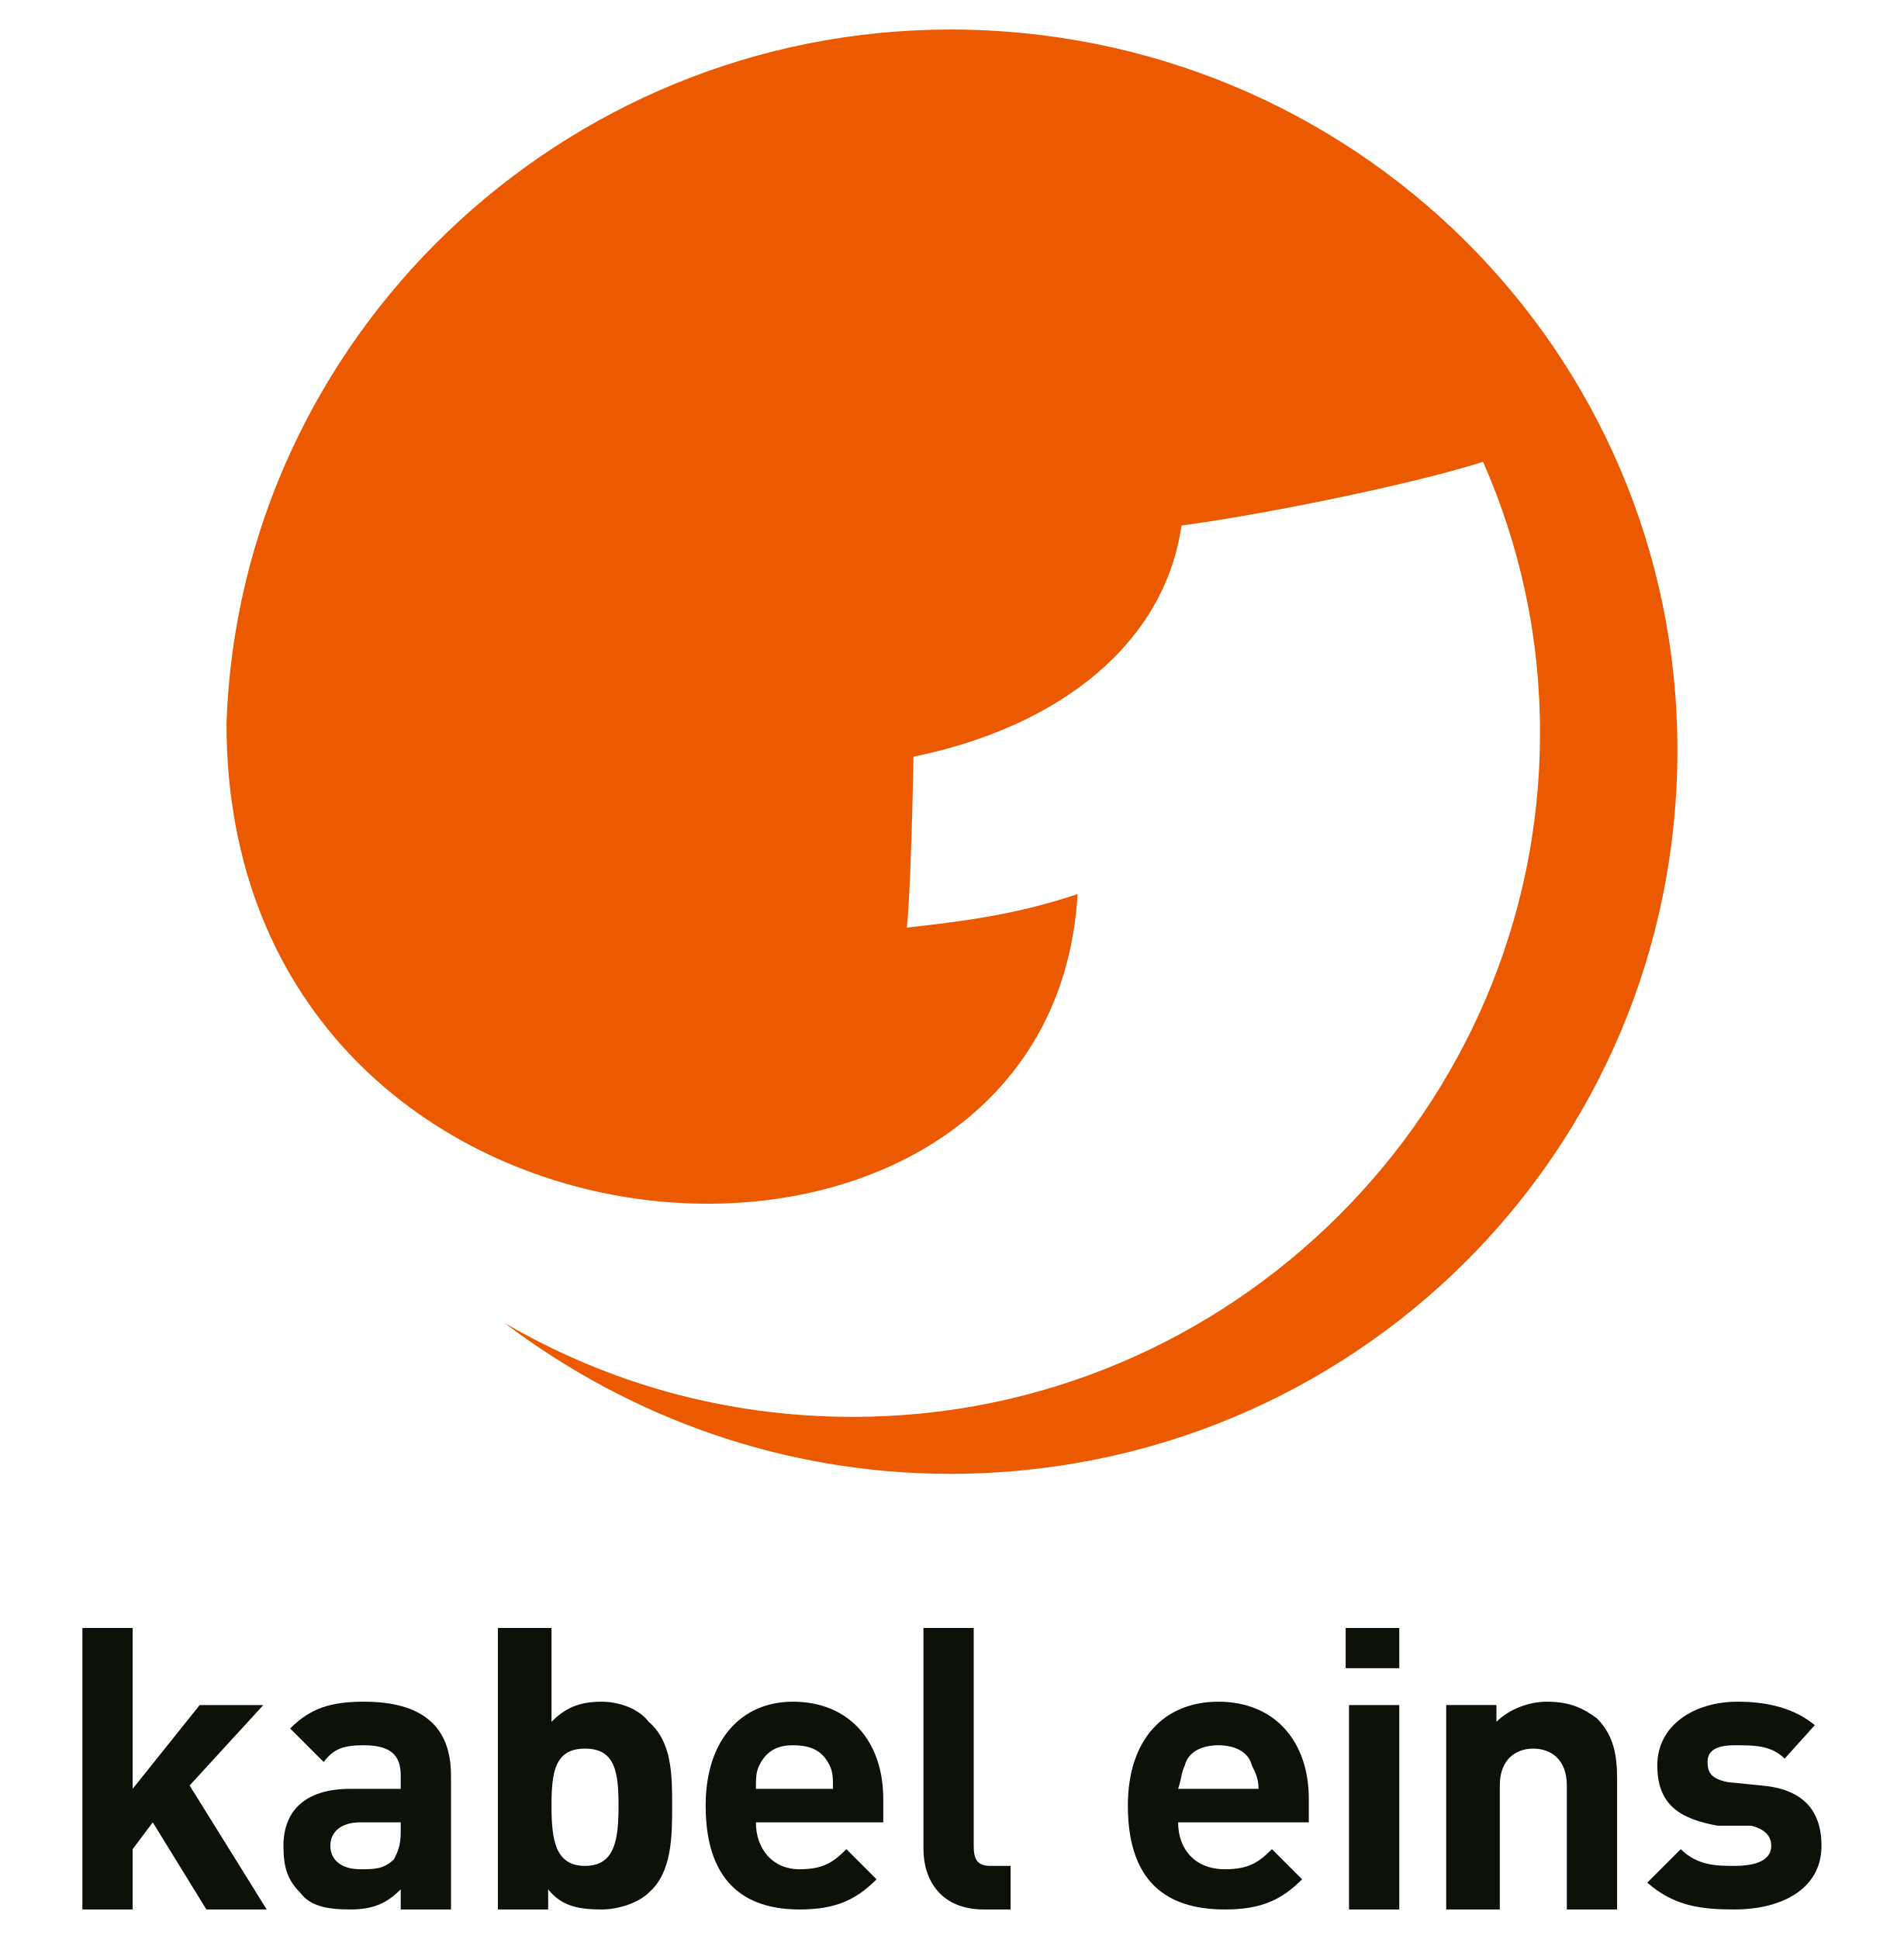
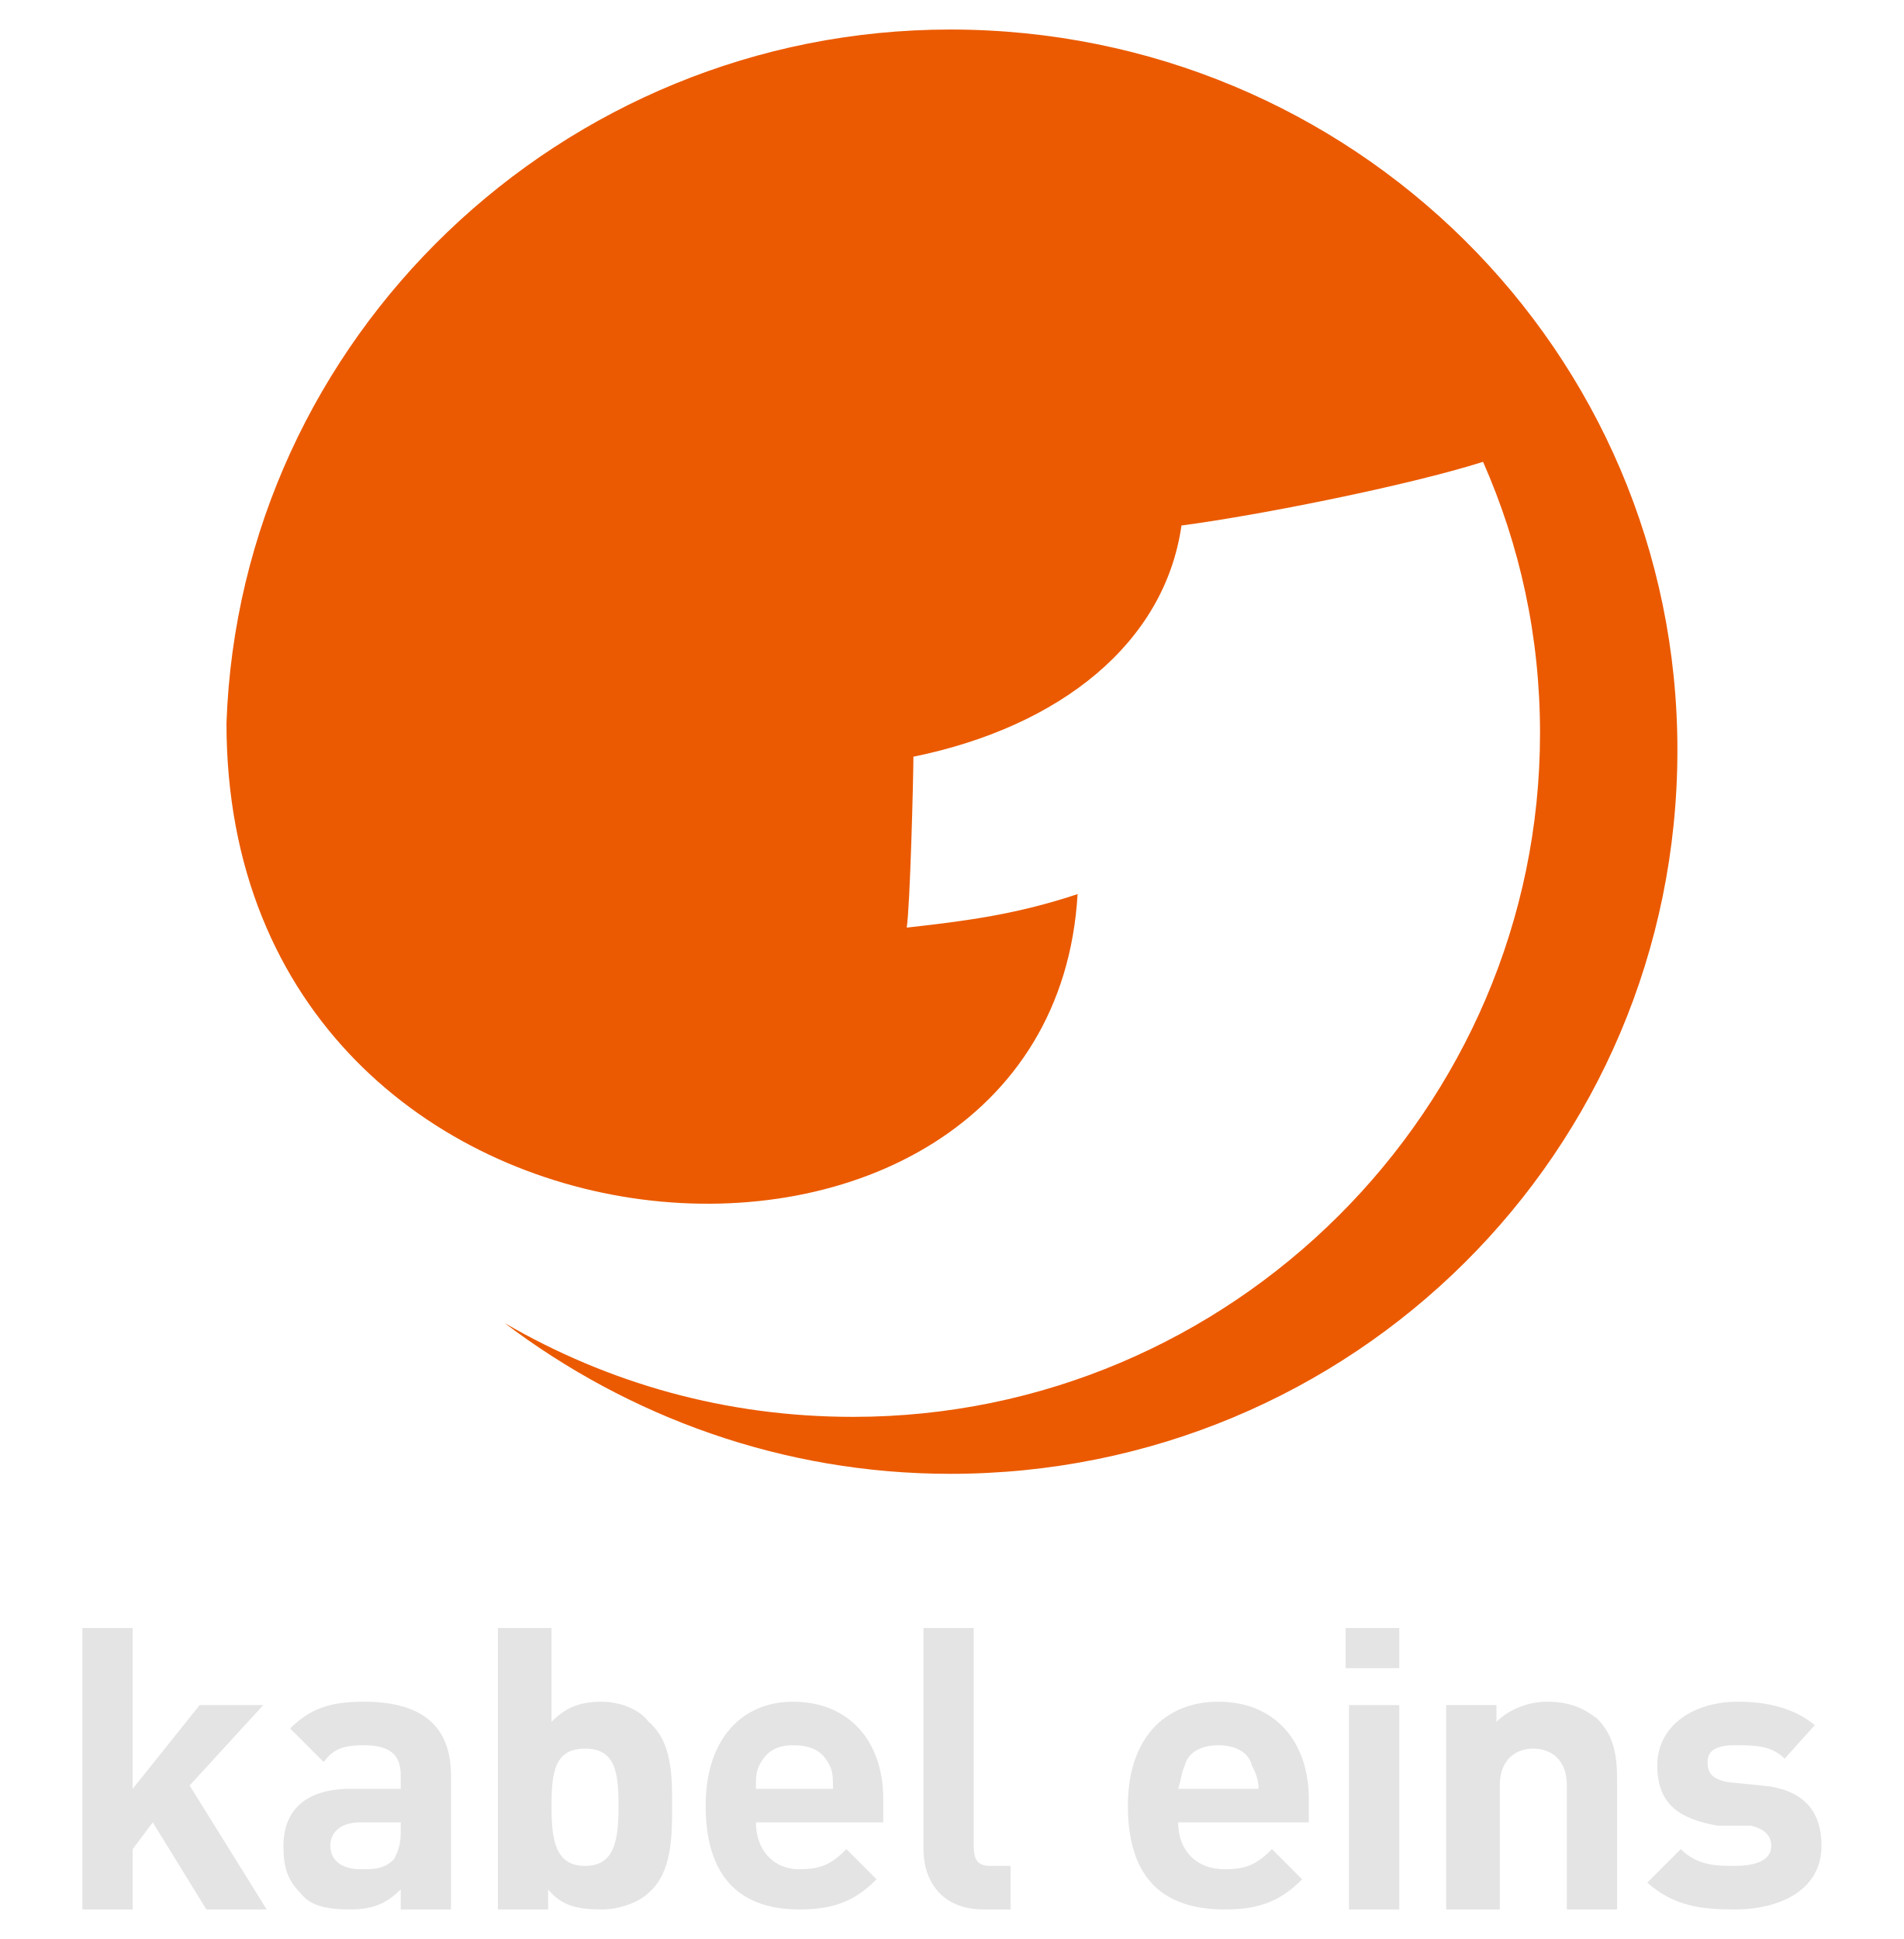
<svg xmlns="http://www.w3.org/2000/svg" version="1.0" width="578.02" height="588.65" id="svg1883">
-   <defs id="defs1885">
-   
-   
-  
-    
-    
-    
-    
-    
-    
-    
-    
-    
-    
-   </defs>
-   <g transform="translate(165.1167,-358.6742)" id="layer1">
-     <g id="g2100">
-       <g id="g2089">
-         <polygon points="19.606,222.717 14.364,214.199 12.398,216.82 12.398,222.717 7.484,222.717 7.484,195.198 12.398,195.198 12.398,210.923 18.951,202.733 25.175,202.733 17.968,210.596 25.503,222.717 19.606,222.717 " transform="matrix(3.105238,0,0,3.105238,-163.3412,246.7674)" style="fill:#0d1208" id="_138402184" />
-         <path d="M -43.456,911.906 L -55.664,911.906 C -61.768,911.906 -64.82,914.958 -64.82,919.028 C -64.82,923.097 -61.768,926.149 -55.664,926.149 C -51.595,926.149 -48.543,926.149 -45.491,923.097 C -44.473,921.062 -43.456,919.028 -43.456,914.958 L -43.456,911.906 L -43.456,911.906 z M -43.456,938.357 L -43.456,932.253 C -47.525,936.322 -51.595,938.357 -58.716,938.357 C -65.837,938.357 -70.924,937.339 -73.976,933.27 C -78.045,929.201 -79.062,925.132 -79.062,919.028 C -79.062,908.854 -72.958,901.733 -58.716,901.733 L -43.456,901.733 L -43.456,897.664 C -43.456,891.56 -46.508,888.508 -54.647,888.508 C -60.751,888.508 -63.802,889.525 -66.854,893.595 L -77.028,883.421 C -70.924,877.318 -64.82,875.283 -54.647,875.283 C -37.352,875.283 -28.196,882.404 -28.196,897.664 L -28.196,938.357 L -43.456,938.357 z " style="fill:#0d1208" id="_23114416" />
-         <path d="M 12.497,889.527 C 3.341,889.527 2.323,896.648 2.323,906.821 C 2.323,916.995 3.341,925.133 12.497,925.133 C 21.653,925.133 22.67,916.995 22.67,906.821 C 22.67,896.648 21.653,889.527 12.497,889.527 M 31.826,933.272 C 28.774,936.324 22.67,938.358 17.583,938.358 C 10.462,938.358 5.375,937.341 1.306,932.255 L 1.306,938.358 L -13.954,938.358 L -13.954,852.903 L 2.323,852.903 L 2.323,881.388 C 6.393,877.319 10.462,875.284 17.583,875.284 C 22.67,875.284 28.774,877.319 31.826,881.388 C 38.947,887.492 38.947,897.666 38.947,906.821 C 38.947,915.977 38.947,927.168 31.826,933.272 L 31.826,933.272 z " style="fill:#0d1208" id="_140267704" />
-         <path d="M 86.761,894.613 C 84.726,890.544 81.674,888.509 75.571,888.509 C 70.484,888.509 67.432,890.544 65.397,894.613 C 64.38,896.648 64.38,898.683 64.38,901.735 L 87.779,901.735 C 87.779,898.683 87.779,896.648 86.761,894.613 M 64.38,911.908 C 64.38,920.046 69.467,926.15 77.605,926.15 C 84.727,926.15 87.779,924.116 91.848,920.046 L 101.004,929.202 C 94.9,935.306 88.796,938.358 77.605,938.358 C 63.363,938.358 49.12,932.254 49.12,906.821 C 49.12,886.475 60.311,875.284 75.571,875.284 C 92.865,875.284 103.038,887.492 103.038,904.786 L 103.038,911.908 L 64.38,911.908 L 64.38,911.908 z " style="fill:#0d1208" id="_140805544" />
-         <path d="M 133.558,938.357 C 120.333,938.357 115.246,929.201 115.246,920.045 L 115.246,852.902 L 130.506,852.902 L 130.506,919.028 C 130.506,923.097 131.523,925.132 135.593,925.132 L 141.697,925.132 L 141.697,938.357 L 133.558,938.357 L 133.558,938.357 z " style="fill:#0d1208" id="_139325656" />
-         <path d="M 214.945,894.613 C 213.928,890.544 209.858,888.509 204.772,888.509 C 199.685,888.509 195.616,890.544 194.599,894.613 C 193.581,896.648 193.581,898.683 192.564,901.735 L 216.98,901.735 C 216.98,898.683 215.962,896.648 214.945,894.613 M 192.564,911.908 C 192.564,920.046 197.651,926.15 206.807,926.15 C 213.928,926.15 216.98,924.116 221.049,920.046 L 230.205,929.202 C 224.101,935.306 217.997,938.358 206.807,938.358 C 191.547,938.358 177.304,932.254 177.304,906.821 C 177.304,886.475 188.495,875.284 204.772,875.284 C 222.066,875.284 232.24,887.492 232.24,904.786 L 232.24,911.908 L 192.564,911.908 L 192.564,911.908 z " style="fill:#0d1208" id="_139072448" />
-         <path d="M 244.445,876.302 L 259.705,876.302 L 259.705,938.358 L 244.445,938.358 L 244.445,876.302 z M 243.428,852.903 L 259.705,852.903 L 259.705,865.111 L 243.428,865.111 L 243.428,852.903 z " style="fill:#0d1208" id="_138866992" />
-         <path d="M 310.571,938.357 L 310.571,900.716 C 310.571,892.577 305.484,889.525 300.398,889.525 C 295.311,889.525 290.225,892.577 290.225,900.716 L 290.225,938.357 L 273.947,938.357 L 273.947,876.3 L 289.207,876.3 L 289.207,881.387 C 293.276,877.317 299.38,875.283 304.467,875.283 C 311.588,875.283 315.657,877.317 319.727,880.369 C 324.813,885.456 325.831,891.56 325.831,898.681 L 325.831,938.357 L 310.571,938.357 L 310.571,938.357 z " style="fill:#0d1208" id="_138892520" />
-         <path d="M 361.438,938.357 C 351.265,938.357 343.126,937.339 334.987,930.218 L 345.161,920.045 C 350.247,925.132 356.351,925.132 361.438,925.132 C 366.524,925.132 372.628,924.114 372.628,919.027 C 372.628,915.976 370.594,913.941 366.524,912.924 L 356.351,912.924 C 345.161,910.889 338.039,906.82 338.039,894.612 C 338.039,882.404 349.23,875.283 362.455,875.283 C 371.611,875.283 379.749,877.317 385.854,882.404 L 376.698,892.577 C 372.628,888.508 367.542,888.508 361.438,888.508 C 355.334,888.508 353.299,890.543 353.299,893.595 C 353.299,896.646 354.317,898.681 359.403,899.698 L 369.576,900.716 C 381.784,901.733 387.888,907.837 387.888,919.027 C 387.888,932.253 375.68,938.357 361.438,938.357 L 361.438,938.357 z " style="fill:#0d1208" id="_138632984" />
-       </g>
-       <path d="M 123.385,367.64 C 5.375,367.64 -92.288,461.234 -96.357,578.226 C -96.357,755.24 153.904,769.482 162.043,630.109 C 143.731,636.213 128.471,638.248 110.159,640.282 C 111.177,634.178 112.194,594.503 112.194,588.399 C 156.956,579.243 188.493,553.81 193.58,518.204 C 216.978,515.152 262.758,505.996 285.139,498.875 C 296.33,524.308 302.433,551.775 302.433,581.278 C 302.433,695.218 208.84,788.812 93.882,788.812 C 55.224,788.812 19.618,778.638 -11.919,760.326 C 25.721,788.812 72.518,806.106 123.384,806.106 C 245.463,806.106 344.144,708.443 344.144,586.364 C 344.144,465.303 245.463,367.64 123.384,367.64 L 123.385,367.64 z " style="fill:#eb5a00" id="_138289920" />
-     </g>
+   <defs id="defs1885" />
+   <g id="g4179">
+     <polygon points="12.398,195.198 12.398,210.923 18.951,202.733 25.175,202.733 17.968,210.596 25.503,222.717 19.606,222.717 19.606,222.717 14.364,214.199 12.398,216.82 12.398,222.717 7.484,222.717 7.484,195.198 " transform="matrix(3.105238,0,0,3.105238,1.7755,-111.9068)" style="fill:#e4e4e4;fill-opacity:1" id="_138402184" />
+     <path d="m 121.661,553.232 -12.208,0 c -6.104,0 -9.156,3.052 -9.156,7.121 0,4.069 3.052,7.121 9.156,7.121 4.069,0 7.121,0 10.173,-3.052 1.017,-2.035 2.035,-4.069 2.035,-8.139 l 0,-3.052 0,0 z m 0,26.45 0,-6.104 c -4.069,4.069 -8.139,6.104 -15.26,6.104 -7.121,0 -12.208,-1.017 -15.26,-5.087 -4.069,-4.069 -5.087,-8.139 -5.087,-14.243 0,-10.173 6.104,-17.294 20.347,-17.294 l 15.26,0 0,-4.069 c 0,-6.104 -3.052,-9.156 -11.191,-9.156 -6.104,0 -9.156,1.017 -12.208,5.087 L 88.089,524.747 c 6.104,-6.104 12.208,-8.139 22.381,-8.139 17.295,0 26.45,7.121 26.45,22.381 l 0,40.693 -15.26,0 z" style="fill:#e4e4e4;fill-opacity:1" id="_23114416" />
+     <path d="m 177.613,530.853 c -9.156,0 -10.173,7.121 -10.173,17.295 0,10.173 1.017,18.312 10.173,18.312 9.156,0 10.173,-8.139 10.173,-18.312 0,-10.173 -1.017,-17.295 -10.173,-17.295 m 19.329,43.745 c -3.052,3.052 -9.156,5.087 -14.243,5.087 -7.121,0 -12.208,-1.017 -16.277,-6.104 l 0,6.104 -15.26,0 0,-85.455 16.277,0 0,28.485 c 4.069,-4.069 8.139,-6.104 15.26,-6.104 5.087,0 11.191,2.035 14.243,6.104 7.121,6.104 7.121,16.277 7.121,25.433 0,9.156 0,20.346 -7.121,26.45 l 0,-10e-5 z" style="fill:#e4e4e4;fill-opacity:1" id="_140267704" />
+     <path d="m 251.878,535.939 c -2.035,-4.069 -5.087,-6.104 -11.191,-6.104 -5.087,0 -8.139,2.035 -10.173,6.104 -1.017,2.035 -1.017,4.069 -1.017,7.121 l 23.398,0 c 0,-3.052 0,-5.087 -1.017,-7.121 m -22.381,17.295 c 0,8.139 5.087,14.243 13.225,14.243 7.121,0 10.173,-2.035 14.242,-6.104 l 9.156,9.156 c -6.104,6.104 -12.208,9.156 -23.398,9.156 -14.242,0 -28.485,-6.104 -28.485,-31.537 0,-20.346 11.191,-31.537 26.45,-31.537 17.295,0 27.468,12.208 27.468,29.502 l 0,7.121 -38.658,0 1.5e-4,2.1e-4 z" style="fill:#e4e4e4;fill-opacity:1" id="_140805544" />
+     <path d="m 298.675,579.682 c -13.225,0 -18.312,-9.156 -18.312,-18.312 l 0,-67.143 15.26,0 0,66.126 c 0,4.069 1.017,6.104 5.087,6.104 l 6.104,0 0,13.225 -8.139,0 0,-6e-5 z" style="fill:#e4e4e4;fill-opacity:1" id="_139325656" />
+     <path d="m 380.062,535.939 c -1.017,-4.069 -5.087,-6.104 -10.173,-6.104 -5.087,0 -9.156,2.035 -10.173,6.104 -1.017,2.035 -1.017,4.069 -2.034,7.121 l 24.416,0 c 0,-3.052 -1.017,-5.087 -2.035,-7.121 m -22.381,17.295 c 0,8.139 5.087,14.243 14.242,14.243 7.121,0 10.173,-2.035 14.242,-6.104 l 9.156,9.156 c -6.104,6.104 -12.208,9.156 -23.398,9.156 -15.26,0 -29.502,-6.104 -29.502,-31.537 0,-20.346 11.19,-31.537 27.468,-31.537 17.295,0 27.468,12.208 27.468,29.502 l 0,7.121 -39.676,0 9e-5,2.1e-4 z" style="fill:#e4e4e4;fill-opacity:1" id="_139072448" />
+     <path d="m 409.562,517.627 15.26,0 0,62.057 -15.26,0 0,-62.057 z m -1.017,-23.398 16.277,0 0,12.208 -16.277,0 0,-12.208 z" style="fill:#e4e4e4;fill-opacity:1" id="_138866992" />
+     <path d="m 475.688,579.682 0,-37.641 c 0,-8.139 -5.087,-11.191 -10.173,-11.191 -5.087,0 -10.173,3.052 -10.173,11.191 l 0,37.641 -16.277,0 0,-62.057 15.26,0 0,5.087 c 4.069,-4.069 10.173,-6.104 15.26,-6.104 7.121,0 11.19,2.035 15.26,5.087 5.087,5.087 6.104,11.191 6.104,18.312 l 0,39.676 -15.26,0 -3e-5,-3e-5 z" style="fill:#e4e4e4;fill-opacity:1" id="_138892520" />
+     <path d="m 526.555,579.682 c -10.173,0 -18.312,-1.017 -26.45,-8.139 l 10.173,-10.173 c 5.087,5.087 11.19,5.087 16.277,5.087 5.087,0 11.19,-1.017 11.19,-6.104 0,-3.052 -2.034,-5.087 -6.104,-6.104 l -10.173,0 c -11.19,-2.035 -18.312,-6.104 -18.312,-18.312 0,-12.208 11.19,-19.329 24.416,-19.329 9.156,0 17.294,2.035 23.398,7.121 l -9.156,10.173 c -4.069,-4.069 -9.156,-4.069 -15.26,-4.069 -6.104,0 -8.139,2.035 -8.139,5.087 0,3.052 1.017,5.087 6.104,6.104 l 10.173,1.017 c 12.208,1.017 18.312,7.121 18.312,18.312 0,13.225 -12.208,19.329 -26.45,19.329 l 6e-5,-3e-5 z" style="fill:#e4e4e4;fill-opacity:1" id="_138632984" />
+     <path id="_138289920" style="fill:#eb5a00" d="m 288.501,8.966 c -118.009,0 -215.672,93.594 -219.742,210.586 0,177.014 250.261,191.257 258.4,51.883 -18.312,6.104 -33.571,8.139 -51.883,10.173 1.017,-6.104 2.035,-45.779 2.035,-51.883 44.762,-9.156 76.299,-34.589 81.386,-70.195 23.398,-3.052 69.178,-12.208 91.559,-19.329 11.191,25.433 17.295,52.901 17.295,82.403 0,113.94 -93.594,207.534 -208.551,207.534 -38.658,0 -74.265,-10.173 -105.802,-28.485 37.641,28.485 84.438,45.779 135.304,45.779 122.079,0 220.759,-97.663 220.759,-219.742 0,-121.061 -98.68,-218.725 -220.759,-218.725 l 2.5e-4,4e-4 z" />
  </g>
</svg>
